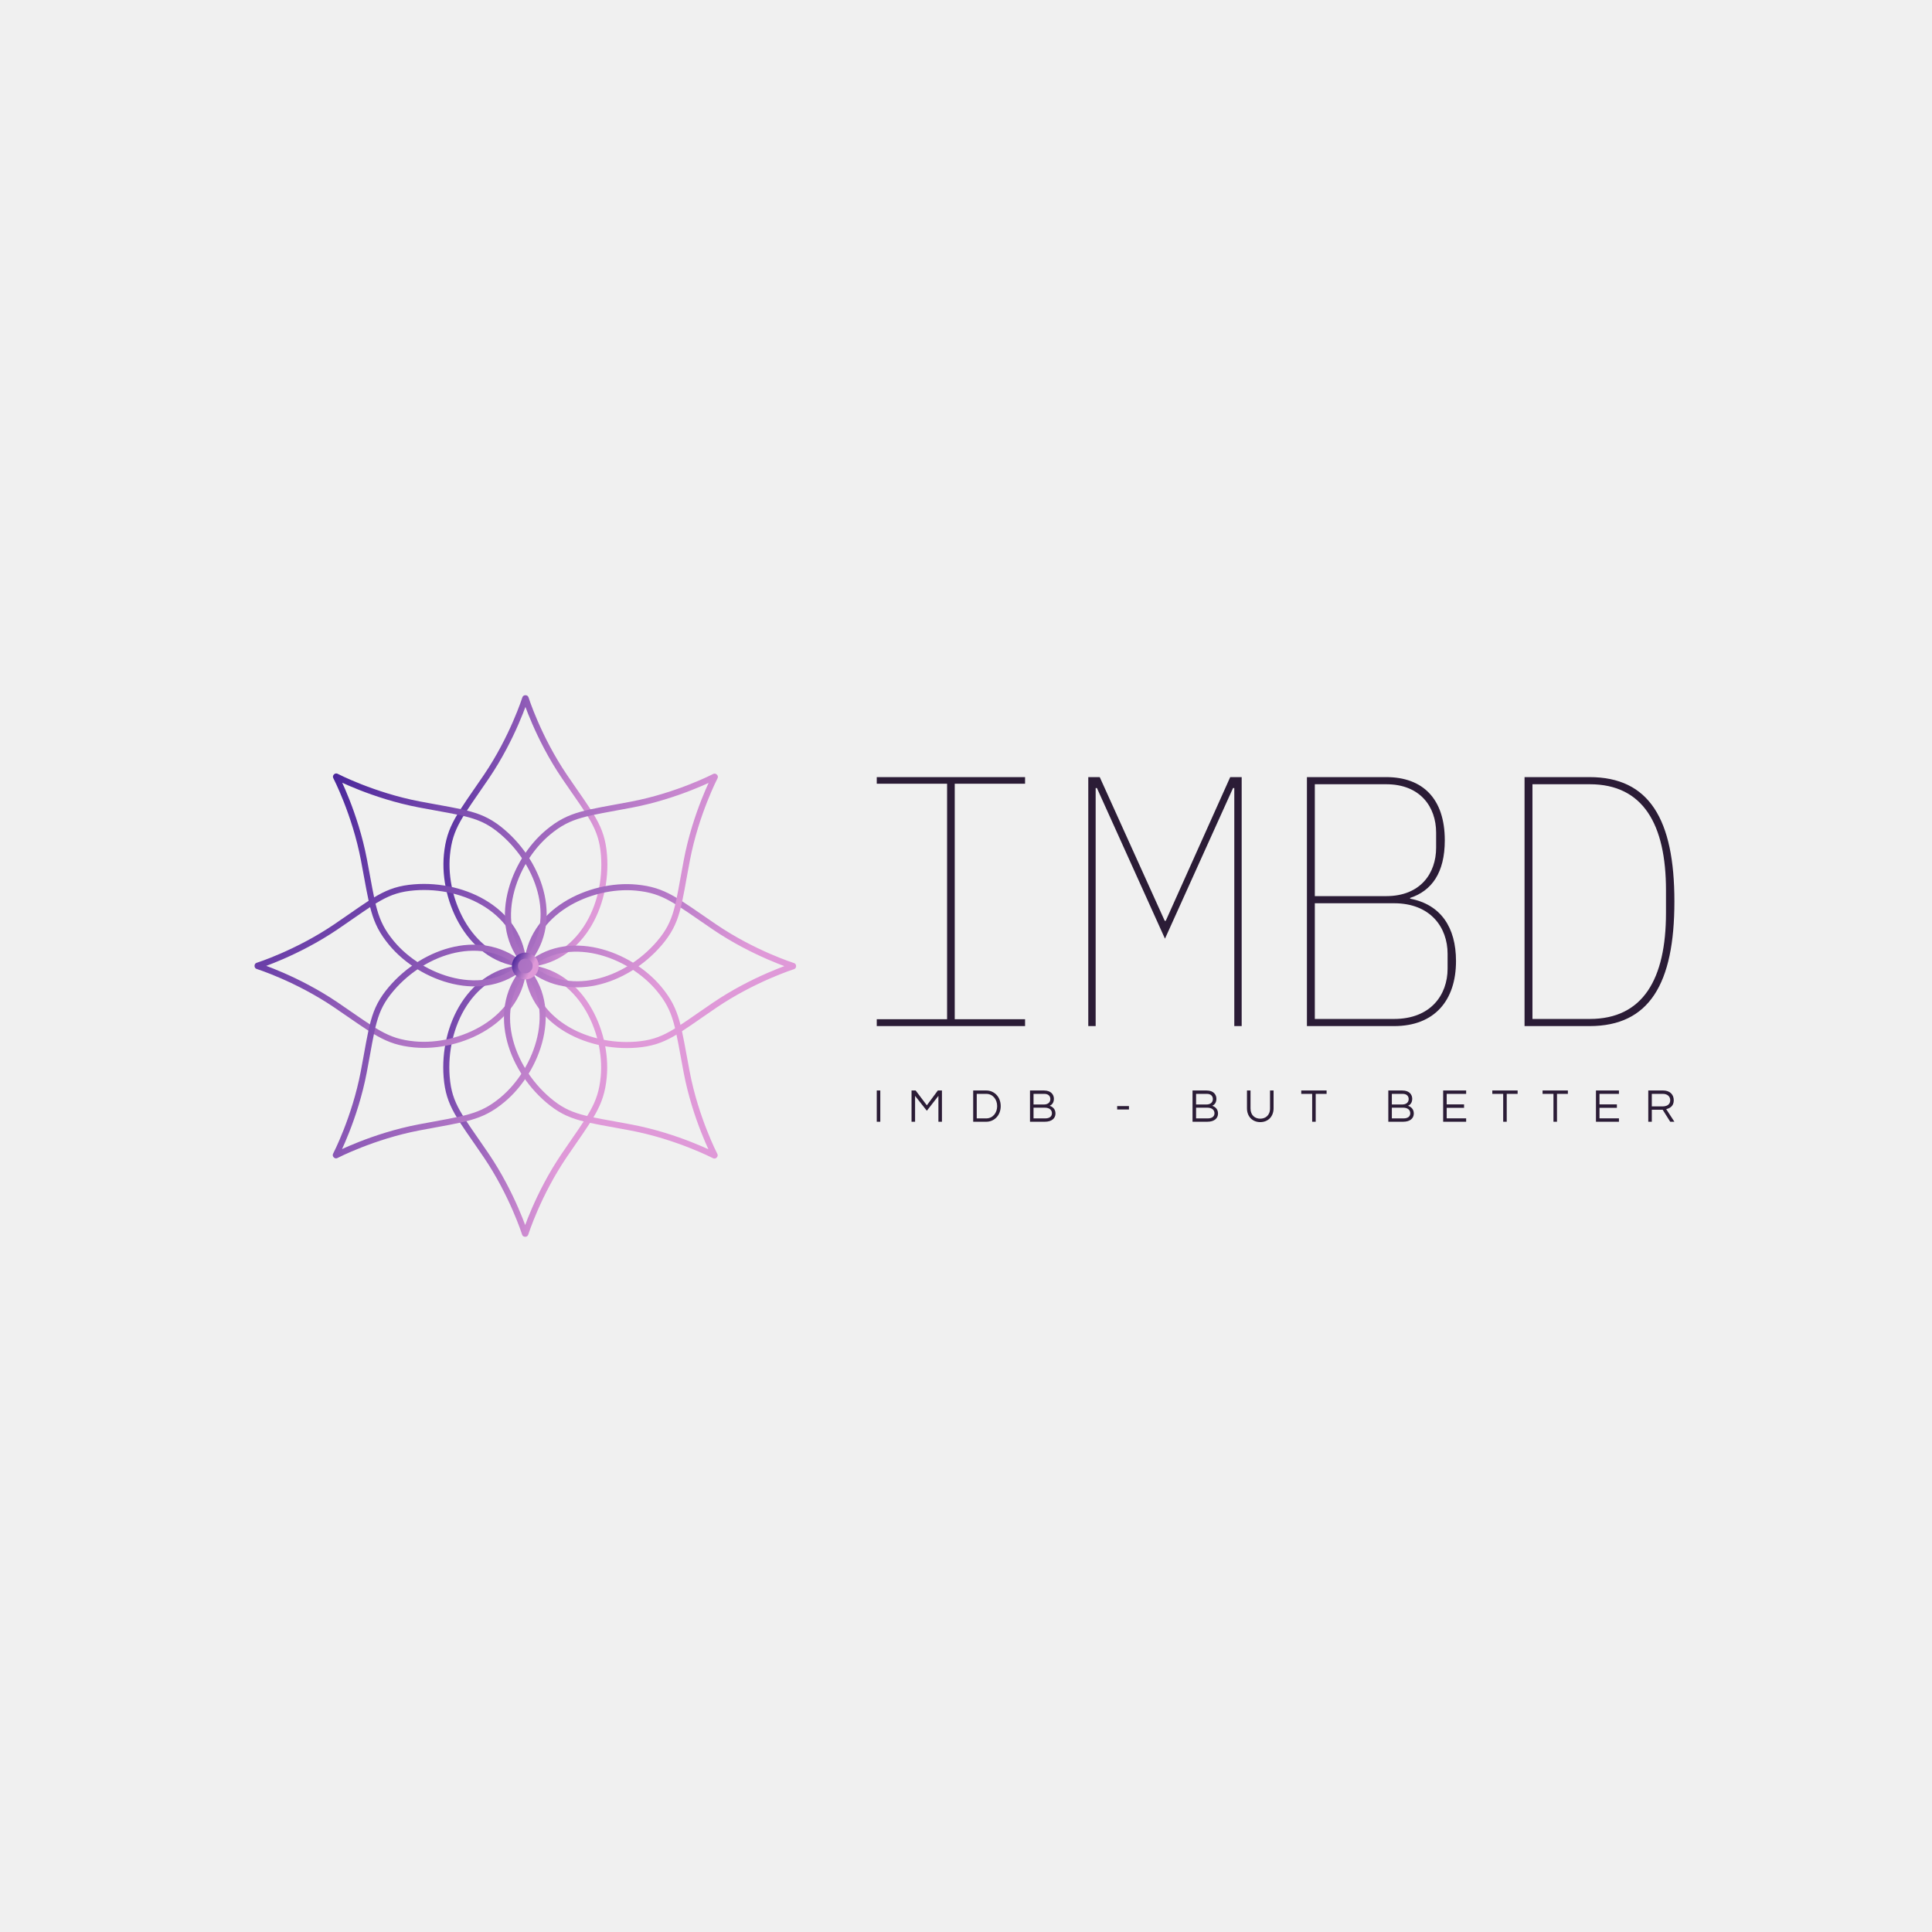
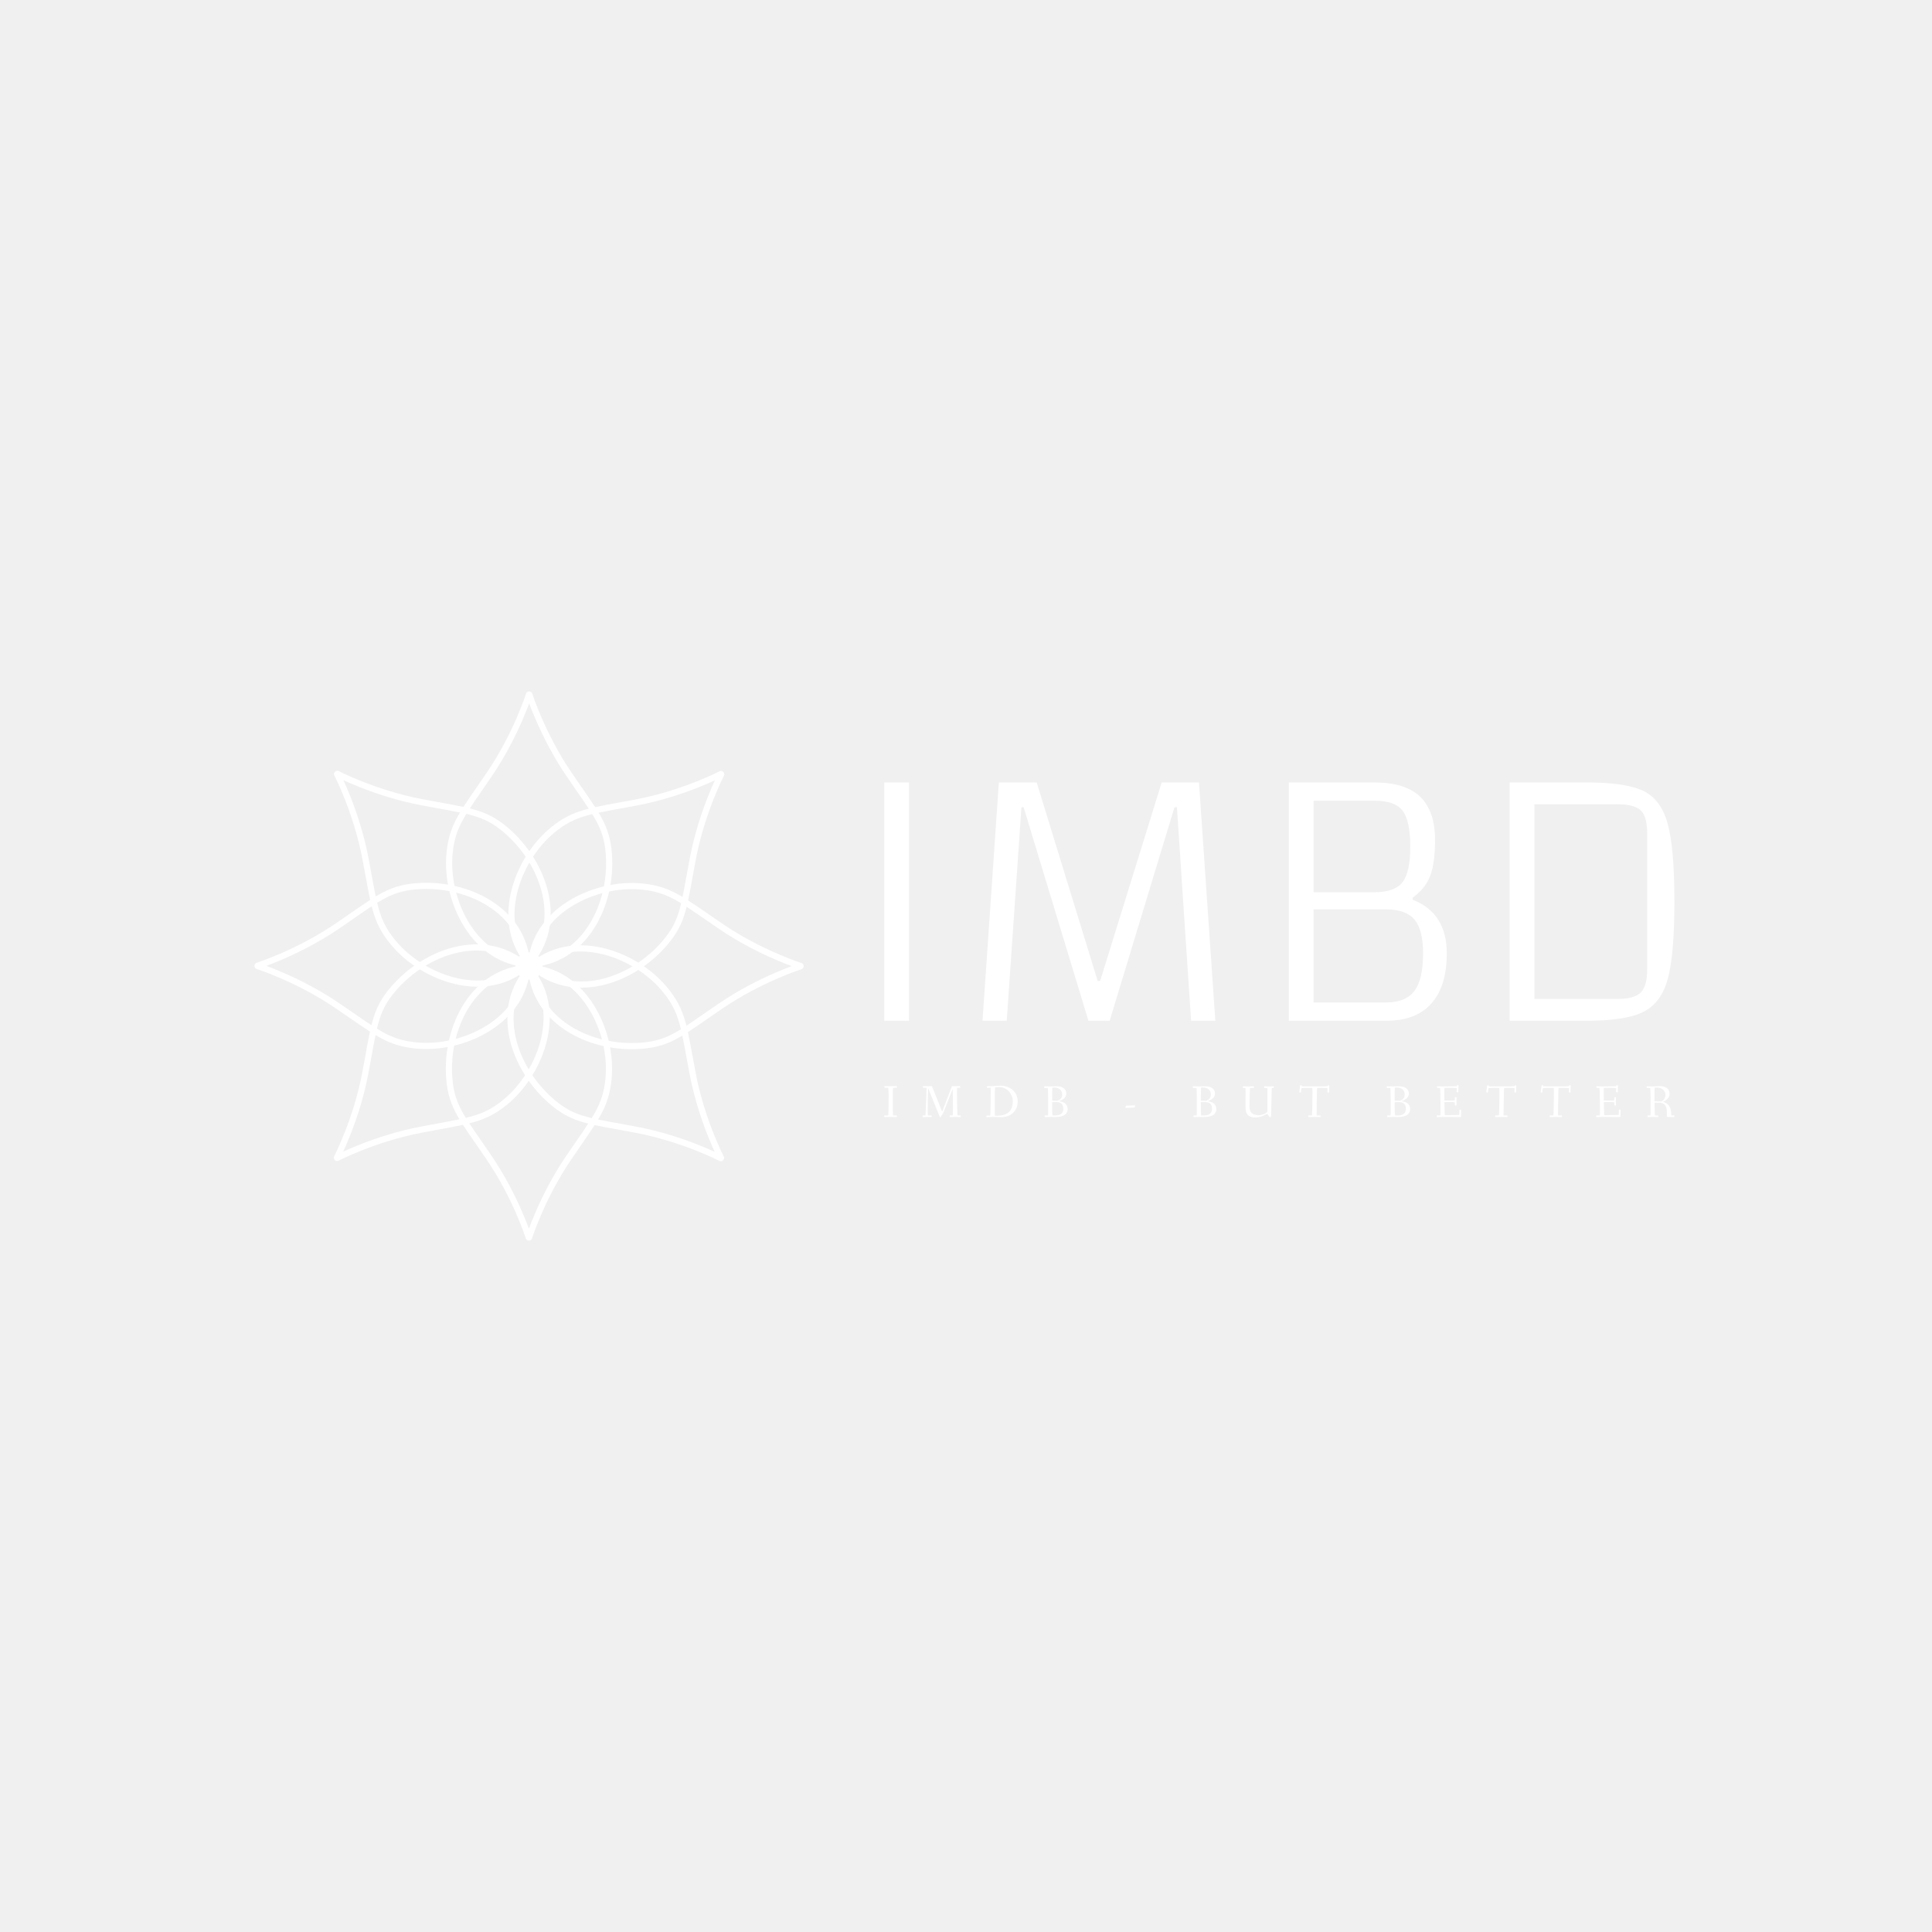
<svg xmlns="http://www.w3.org/2000/svg" data-v-fde0c5aa="" viewBox="0 0 300 300" class="iconLeftSlogan">
  <defs data-v-fde0c5aa="">
- </defs>
-   <defs data-v-fde0c5aa="" />
-   <g data-v-fde0c5aa="" id="4b0e1e3a-9ff1-4d05-b3ee-83575876e0fb" fill="#2B1C36" transform="matrix(3.957123,0,0,3.957123,131.0374,102.5458)">
-     <path d="M7.11 14.35L7.11 14.08L4.35 14.08L4.35 4.84L7.11 4.84L7.11 4.58L1.29 4.58L1.29 4.84L4.05 4.84L4.05 14.08L1.29 14.08L1.29 14.35ZM15.32 14.35L15.61 14.35L15.61 4.58L15.16 4.58L12.63 10.22L12.59 10.22L10.04 4.58L9.59 4.58L9.59 14.35L9.88 14.35L9.88 5.01L9.93 5.01L12.60 10.92L15.27 5.01L15.32 5.01ZM18.17 14.35L21.59 14.35C23.18 14.35 24.02 13.34 24.02 11.80C24.02 10.47 23.42 9.58 22.22 9.35L22.22 9.32C23.07 9.04 23.58 8.33 23.58 7.06C23.58 5.43 22.72 4.58 21.28 4.58L18.17 4.58ZM18.48 14.07L18.48 9.53L21.59 9.53C23.03 9.53 23.69 10.49 23.69 11.51L23.69 12.10C23.69 13.12 23.03 14.07 21.59 14.07ZM18.48 9.25L18.48 4.86L21.28 4.86C22.62 4.86 23.24 5.75 23.24 6.76L23.24 7.35C23.24 8.36 22.62 9.25 21.28 9.25ZM26.71 14.35L29.26 14.35C31.60 14.35 32.59 12.70 32.59 9.46C32.59 6.23 31.60 4.58 29.26 4.58L26.71 4.58ZM27.02 14.07L27.02 4.86L29.27 4.86C31.36 4.86 32.26 6.43 32.26 9.02L32.26 9.91C32.26 12.50 31.36 14.07 29.27 14.07Z" />
-   </g>
-   <defs data-v-fde0c5aa="">
-     <linearGradient data-v-fde0c5aa="" gradientTransform="rotate(25)" id="9b139ece-8159-4f03-938f-40831c6213b5" x1="0%" y1="0%" x2="100%" y2="0%">
+     <linearGradient data-v-fde0c5aa="" gradientTransform="rotate(25)" id="c4e998d4-f881-4ccf-82c5-cdf47de63e69" x1="0%" y1="0%" x2="100%" y2="0%">
      <stop data-v-fde0c5aa="" offset="0%" stop-color="#4B279B" stop-opacity="1" />
      <stop data-v-fde0c5aa="" offset="100%" stop-color="#DF99D8" stop-opacity="1" />
    </linearGradient>
  </defs>
-   <g data-v-fde0c5aa="" id="bd57e214-6106-4b6d-aea1-46b0b1bf91f3" stroke="url(#9b139ece-8159-4f03-938f-40831c6213b5)" fill="none" transform="matrix(0.943745,0,0,0.943745,34.38377,102.8127)">
+   <defs data-v-fde0c5aa="" />
+   <g data-v-fde0c5aa="" id="258db0ca-c9a7-46b4-9f4b-d2de271b077d" fill="#ffffff" transform="matrix(4.228104,0,0,4.228104,131.1274,85.85913)">
+     <path d="M1.46 8.43L2.37 8.43L2.37 17.18L1.46 17.18L1.46 8.43ZM5.07 17.18L5.67 8.43L7.06 8.43L9.30 15.72L9.39 15.72L11.65 8.43L13.02 8.43L13.62 17.18L12.73 17.18L12.21 9.34L12.12 9.34L9.74 17.18L8.96 17.18L6.58 9.34L6.50 9.34L5.96 17.18L5.07 17.18ZM20.87 12.74Q22.12 13.22 22.12 14.71L22.12 14.71Q22.12 15.92 21.55 16.55Q20.99 17.18 19.91 17.18L19.91 17.18L16.32 17.18L16.32 8.43L19.47 8.43Q20.59 8.43 21.14 8.95Q21.69 9.48 21.69 10.54L21.69 10.54Q21.69 11.40 21.51 11.86Q21.34 12.32 20.87 12.66L20.87 12.66L20.87 12.74ZM19.49 9.10L17.23 9.10L17.23 12.46L19.47 12.46Q20.20 12.46 20.49 12.10Q20.78 11.73 20.78 10.79L20.78 10.79Q20.78 9.84 20.50 9.47Q20.22 9.10 19.49 9.10L19.49 9.10ZM19.88 16.51Q20.61 16.51 20.93 16.09Q21.25 15.67 21.25 14.70L21.25 14.70Q21.25 13.85 20.94 13.47Q20.62 13.09 19.89 13.09L19.89 13.09L17.23 13.09L17.23 16.51L19.88 16.51ZM24.43 8.43L27.30 8.43Q28.71 8.43 29.36 8.75Q30.00 9.07 30.24 9.97Q30.48 10.86 30.48 12.81L30.48 12.81Q30.48 14.74 30.24 15.63Q30.00 16.52 29.35 16.85Q28.70 17.18 27.30 17.18L27.30 17.18L24.43 17.18L24.43 8.43ZM25.34 9.23L25.34 16.38L28.39 16.38Q29.01 16.38 29.25 16.14Q29.48 15.90 29.48 15.30L29.48 15.30L29.48 10.30Q29.48 9.69 29.25 9.46Q29.01 9.23 28.39 9.23L28.39 9.23L25.34 9.23Z" />
+   </g>
+   <defs data-v-fde0c5aa="" />
+   <g data-v-fde0c5aa="" id="6e803906-05c1-4eaa-aa0b-03f55cf7db63" stroke="#ffffff" fill="none" transform="matrix(0.9568936,0,0,0.9568936,34.30553,102.1553)">
    <g stroke-linecap="round" stroke-linejoin="round" stroke-miterlimit="10">
      <g>
        <path d="M50.049 5.951s2.054 6.494 6.398 12.892c4.346 6.398 6.118 8.206 6.495 12.893.67 8.384-4.013 17.572-12.894 17.954h-.055c-8.882-.382-13.622-10.314-12.893-17.954.447-4.681 2.149-6.494 6.494-12.893 4.345-6.398 6.398-12.892 6.398-12.892h.057zM49.951 94.049s-2.053-6.494-6.398-12.893c-4.345-6.397-6.119-8.205-6.494-12.893-.671-8.384 4.011-17.571 12.893-17.953h.055c8.881.382 13.622 10.314 12.893 17.953-.447 4.682-2.148 6.495-6.495 12.893-4.345 6.398-6.398 12.893-6.398 12.893h-.056z" />
        <g>
          <path d="M94.049 50.048s-6.494 2.055-12.893 6.4c-6.397 4.345-8.204 6.117-12.892 6.493-8.384.671-17.572-4.012-17.954-12.894v-.055c.382-8.881 10.314-13.621 17.954-12.892 4.681.447 6.494 2.149 12.892 6.494s12.893 6.397 12.893 6.397v.057zM5.951 49.951s6.494-2.054 12.893-6.398c6.398-4.345 8.205-6.119 12.893-6.494 8.384-.671 17.571 4.011 17.954 12.893v.056c-.382 8.88-10.314 13.621-17.954 12.892-4.681-.446-6.494-2.148-12.893-6.493-6.398-4.346-12.893-6.399-12.893-6.399v-.057z" />
        </g>
      </g>
      <g>
        <path d="M81.183 18.888s-3.141 6.043-4.593 13.641c-1.451 7.597-1.476 10.128-4.523 13.708-5.454 6.403-15.261 9.589-21.812 3.579l-.039-.039c-6.01-6.55-2.338-16.925 3.579-21.812 3.627-2.994 6.111-3.073 13.709-4.524 7.596-1.452 13.64-4.592 13.64-4.592l.039.039zM18.818 81.112s3.14-6.044 4.592-13.641c1.452-7.596 1.476-10.128 4.524-13.708 5.454-6.402 15.261-9.589 21.812-3.578l.039.039c6.009 6.55 2.337 16.925-3.579 21.811-3.626 2.995-6.111 3.072-13.708 4.524-7.597 1.451-13.641 4.592-13.641 4.592l-.039-.039z" />
        <g>
          <path d="M81.113 81.183s-6.045-3.141-13.642-4.593c-7.596-1.451-10.128-1.476-13.708-4.523-6.402-5.454-9.589-15.262-3.579-21.812l.039-.039c6.55-6.01 16.925-2.338 21.811 3.58 2.995 3.625 3.072 6.109 4.524 13.708 1.452 7.596 4.593 13.64 4.593 13.64l-.038.039zM18.888 18.818s6.044 3.14 13.641 4.592c7.597 1.452 10.128 1.476 13.708 4.524 6.403 5.454 9.589 15.261 3.579 21.812l-.039.039c-6.55 6.01-16.925 2.338-21.812-3.579-2.994-3.625-3.073-6.111-4.524-13.708-1.452-7.597-4.592-13.641-4.592-13.641l.039-.039z" />
        </g>
      </g>
      <circle cx="50" cy="50" r="1.709" />
    </g>
  </g>
  <defs data-v-fde0c5aa="" />
-   <g data-v-fde0c5aa="" id="f2e6c1e2-29e8-403c-96bc-3614eb5d17d9" fill="#2B1C36" transform="matrix(0.5234246,0,0,0.5234246,135.5506,168.1738)">
-     <path d="M2.18 2.21L1.13 2.21L1.13 11.48L2.18 11.48ZM19.25 2.21L15.99 6.61L12.67 2.21L11.45 2.21L11.45 11.48L12.50 11.48L12.50 3.81L15.99 8.22L19.42 3.81L19.42 11.48L20.47 11.48L20.47 2.21ZM33.64 2.21L29.74 2.21L29.74 11.48L33.64 11.48C35.85 11.48 37.90 9.74 37.90 6.85C37.90 3.95 35.85 2.21 33.64 2.21ZM33.60 10.49L30.79 10.49L30.79 3.21L33.60 3.21C35.57 3.21 36.85 4.86 36.85 6.85C36.85 8.83 35.57 10.49 33.60 10.49ZM52.43 6.75C53.09 6.45 53.68 5.85 53.68 4.66C53.68 3.54 52.93 2.21 50.75 2.21L46.59 2.21L46.59 11.48L50.99 11.48C53.10 11.48 54.15 10.43 54.15 9.04C54.15 7.66 53.21 7 52.43 6.75ZM47.64 3.21L50.86 3.21C52.14 3.21 52.63 3.98 52.63 4.75C52.63 5.88 51.72 6.36 50.75 6.36L47.64 6.36ZM51.10 10.49L47.64 10.49L47.64 7.31L50.99 7.31C52.46 7.31 53.10 8.09 53.10 8.96C53.10 9.93 52.37 10.49 51.10 10.49ZM72.45 7.85L75.95 7.85L75.95 6.83L72.45 6.83ZM100.65 6.75C101.30 6.45 101.89 5.85 101.89 4.66C101.89 3.54 101.15 2.21 98.97 2.21L94.81 2.21L94.81 11.48L99.20 11.48C101.32 11.48 102.37 10.43 102.37 9.04C102.37 7.66 101.43 7 100.65 6.75ZM95.86 3.21L99.08 3.21C100.35 3.21 100.84 3.98 100.84 4.75C100.84 5.88 99.93 6.36 98.97 6.36L95.86 6.36ZM99.32 10.49L95.86 10.49L95.86 7.31L99.20 7.31C100.67 7.31 101.32 8.09 101.32 8.96C101.32 9.93 100.59 10.49 99.32 10.49ZM117.80 2.21L117.80 7.52C117.80 9.67 116.37 10.57 114.90 10.57C113.43 10.57 112.01 9.67 112.01 7.52L112.01 2.21L110.96 2.21L110.96 7.49C110.96 9.95 112.59 11.59 114.90 11.59C117.22 11.59 118.85 9.94 118.85 7.49L118.85 2.21ZM134.58 2.21L127.06 2.21L127.06 3.22L130.30 3.22L130.30 11.48L131.35 11.48L131.35 3.22L134.58 3.22ZM158.73 6.75C159.39 6.45 159.98 5.85 159.98 4.66C159.98 3.54 159.24 2.21 157.05 2.21L152.89 2.21L152.89 11.48L157.29 11.48C159.40 11.48 160.45 10.43 160.45 9.04C160.45 7.66 159.52 7 158.73 6.75ZM153.94 3.21L157.16 3.21C158.44 3.21 158.93 3.98 158.93 4.75C158.93 5.88 158.02 6.36 157.05 6.36L153.94 6.36ZM157.40 10.49L153.94 10.49L153.94 7.31L157.29 7.31C158.76 7.31 159.40 8.09 159.40 8.96C159.40 9.93 158.68 10.49 157.40 10.49ZM175.98 3.22L175.98 2.21L169.16 2.21L169.16 11.48L175.98 11.48L175.98 10.47L170.21 10.47L170.21 7.35L175.36 7.35L175.36 6.33L170.21 6.33L170.21 3.22ZM191.25 2.21L183.74 2.21L183.74 3.22L186.97 3.22L186.97 11.48L188.02 11.48L188.02 3.22L191.25 3.22ZM206.16 2.21L198.65 2.21L198.65 3.22L201.88 3.22L201.88 11.48L202.93 11.48L202.93 3.22L206.16 3.22ZM221.31 3.22L221.31 2.21L214.49 2.21L214.49 11.48L221.31 11.48L221.31 10.47L215.54 10.47L215.54 7.35L220.70 7.35L220.70 6.33L215.54 6.33L215.54 3.22ZM231.06 7.92L234.28 7.92L236.52 11.48L237.76 11.48L235.33 7.74C236.36 7.50 237.57 6.90 237.57 5.11C237.57 3.35 236.35 2.21 234.44 2.21L230.01 2.21L230.01 11.48L231.06 11.48ZM231.06 3.21L234.32 3.21C235.63 3.21 236.52 3.93 236.52 5.11C236.52 6.55 235.26 6.93 234.26 6.93L231.06 6.93Z" />
+   <g data-v-fde0c5aa="" id="6c3f8b9c-23f4-457e-8da9-dad5c98035c1" fill="#ffffff" transform="matrix(0.5074214,0,0,0.5074214,137.1076,167.0264)">
+     <path d="M0.38 12.39C0.38 12.63 0.42 12.68 0.62 12.68C0.94 12.68 1.69 12.64 2.41 12.64C3.07 12.64 3.86 12.68 4.09 12.68C4.26 12.68 4.28 12.61 4.28 12.40C4.28 12.24 4.26 12.18 4.09 12.18L3.12 12.18C3.02 12.18 3.00 9.55 3.00 7.76L3.00 5.87C3.00 5.14 3.02 3.70 3.12 3.70L4.03 3.70C4.26 3.70 4.28 3.68 4.28 3.49C4.28 3.25 4.26 3.19 4.09 3.19C3.77 3.19 3.09 3.23 2.44 3.23C1.62 3.23 0.91 3.19 0.69 3.19C0.50 3.19 0.43 3.21 0.43 3.44C0.43 3.68 0.52 3.70 0.69 3.70L1.61 3.70C1.65 3.70 1.72 4.79 1.72 5.71L1.72 7.08C1.72 8.92 1.71 12.18 1.60 12.18L0.67 12.18C0.45 12.18 0.38 12.19 0.38 12.39ZM12.11 12.39C12.11 12.63 12.14 12.68 12.33 12.68C12.57 12.68 13.08 12.64 13.50 12.64C13.92 12.64 14.41 12.68 14.73 12.68C14.90 12.68 14.92 12.61 14.92 12.40C14.92 12.24 14.90 12.18 14.73 12.18L13.76 12.18C13.71 12.18 13.69 11.54 13.69 10.79C13.69 8.96 13.73 6.13 13.80 4.28C13.83 3.88 13.86 3.91 14 4.27L17.26 12.32C17.36 12.54 17.43 12.74 17.54 12.74C17.64 12.74 17.71 12.63 17.79 12.45C18.13 11.79 18.31 11.75 18.58 11.09L21.17 4.47C21.29 4.16 21.34 4.02 21.35 4.47C21.38 5.66 21.42 8.47 21.42 9.74C21.42 10.99 21.38 12.18 21.32 12.18L20.69 12.18C20.47 12.18 20.40 12.19 20.40 12.39C20.40 12.63 20.43 12.68 20.62 12.68C20.82 12.68 21.52 12.64 22.12 12.64C22.54 12.64 23.30 12.68 23.62 12.68C23.79 12.68 23.81 12.61 23.81 12.40C23.81 12.22 23.76 12.18 23.59 12.18L22.86 12.18C22.75 12.18 22.65 8.44 22.65 6.03L22.65 4.77C22.65 4.17 22.68 3.77 22.72 3.70L23.38 3.70C23.60 3.70 23.65 3.68 23.65 3.49C23.65 3.25 23.63 3.19 23.44 3.19C23.11 3.19 22.43 3.23 22.01 3.23L21.34 3.23C21.11 3.23 21.08 3.29 20.97 3.58L18.23 10.72C18.14 10.95 18.12 11.02 18.00 10.74L15.06 3.40C14.99 3.22 14.94 3.19 14.80 3.19C14.71 3.19 14.22 3.23 13.92 3.23C13.41 3.23 12.56 3.19 12.36 3.19C12.22 3.19 12.22 3.26 12.22 3.47C12.22 3.64 12.22 3.70 12.36 3.70L13.06 3.70C13.33 3.70 13.33 3.72 13.33 3.84C13.33 4.82 13.12 9.94 13.08 10.79C13.03 11.55 13.03 12.18 12.98 12.18L12.40 12.18C12.18 12.18 12.11 12.19 12.11 12.39ZM31.64 12.46C31.64 12.63 31.65 12.70 31.84 12.70C31.99 12.70 33.22 12.64 33.61 12.64C34.47 12.64 35.35 12.70 36.20 12.70C38.82 12.70 41.22 11.07 41.22 7.91C41.22 4.89 38.88 3.07 35.84 3.07C35.28 3.07 34.02 3.23 32.98 3.23C32.51 3.23 32.05 3.22 31.99 3.22C31.81 3.22 31.79 3.32 31.79 3.49C31.79 3.68 31.86 3.70 31.99 3.70L32.96 3.67C32.98 3.67 32.98 4.20 32.98 4.72C32.98 5.91 32.90 12.21 32.82 12.21L31.92 12.21C31.74 12.21 31.64 12.22 31.64 12.46ZM34.22 11.40C34.22 9.46 34.22 7.52 34.23 5.60C34.23 5.03 34.27 3.61 34.31 3.60C34.61 3.53 35.20 3.51 35.55 3.51C38.11 3.51 39.72 5.75 39.72 7.73C39.72 8.95 39.68 12.25 35 12.25C34.73 12.25 34.33 12.25 34.23 12.21C34.22 12.19 34.22 11.79 34.22 11.40ZM49.32 3.51C49.32 3.75 49.41 3.79 49.57 3.79L50.43 3.77C50.48 3.77 50.54 5.52 50.54 7.11L50.54 11.63C50.54 11.93 50.53 12.18 50.50 12.18L49.77 12.18C49.55 12.18 49.48 12.19 49.48 12.39C49.48 12.63 49.50 12.68 49.70 12.68C49.83 12.68 50.78 12.64 51.20 12.64C51.38 12.64 51.90 12.67 52.54 12.67C54.10 12.67 56.50 12.43 56.50 10.23C56.50 8.27 54.68 7.94 54.00 7.84C53.91 7.83 53.90 7.83 53.90 7.81C53.90 7.80 53.94 7.78 54.01 7.76C54.66 7.52 56.10 6.90 56.10 5.54C56.10 3.81 54.63 3.25 52.95 3.25C52.37 3.25 51.77 3.29 51.23 3.29C50.81 3.29 49.80 3.26 49.57 3.26C49.39 3.26 49.32 3.28 49.32 3.51ZM51.77 8.19C51.77 8.12 51.77 8.08 51.88 8.08L52.36 8.08C52.98 8.08 53.62 8.09 54.00 8.22C54.87 8.51 55.19 9.16 55.19 10.14C55.19 11.17 54.73 12.18 52.71 12.18L51.87 12.18C51.79 12.18 51.77 9.02 51.77 8.19ZM51.77 7.59L51.77 6.92C51.77 5.87 51.79 3.71 51.83 3.68C51.88 3.65 52.19 3.63 52.40 3.63C53.82 3.63 54.84 4.41 54.84 5.77C54.84 6.92 54.11 7.46 53.48 7.66C53.40 7.69 53.30 7.70 53.21 7.70C53.13 7.70 52.99 7.69 52.75 7.69L51.95 7.69C51.77 7.69 51.77 7.67 51.77 7.59ZM74.19 9.79C74.19 9.84 74.23 9.87 74.28 9.87C74.48 9.87 76.79 9.77 76.99 9.76C77.08 9.74 77.13 9.38 77.13 9.21C77.13 9.17 77.13 9.09 77.07 9.09C76.99 9.09 74.59 9.17 74.45 9.18C74.33 9.20 74.19 9.69 74.19 9.79ZM94.82 3.51C94.82 3.75 94.91 3.79 95.07 3.79L95.93 3.77C95.98 3.77 96.04 5.52 96.04 7.11L96.04 11.63C96.04 11.93 96.03 12.18 96.00 12.18L95.27 12.18C95.05 12.18 94.98 12.19 94.98 12.39C94.98 12.63 95.00 12.68 95.20 12.68C95.33 12.68 96.28 12.64 96.70 12.64C96.88 12.64 97.40 12.67 98.04 12.67C99.60 12.67 102.00 12.43 102.00 10.23C102.00 8.27 100.18 7.94 99.50 7.84C99.41 7.83 99.40 7.83 99.40 7.81C99.40 7.80 99.44 7.78 99.51 7.76C100.16 7.52 101.60 6.90 101.60 5.54C101.60 3.81 100.13 3.25 98.45 3.25C97.87 3.25 97.27 3.29 96.73 3.29C96.31 3.29 95.30 3.26 95.07 3.26C94.89 3.26 94.82 3.28 94.82 3.51ZM97.27 8.19C97.27 8.12 97.27 8.08 97.38 8.08L97.86 8.08C98.48 8.08 99.12 8.09 99.50 8.22C100.37 8.51 100.69 9.16 100.69 10.14C100.69 11.17 100.23 12.18 98.21 12.18L97.37 12.18C97.29 12.18 97.27 9.02 97.27 8.19ZM97.27 7.59L97.27 6.92C97.27 5.87 97.29 3.71 97.33 3.68C97.38 3.65 97.69 3.63 97.90 3.63C99.32 3.63 100.34 4.41 100.34 5.77C100.34 6.92 99.61 7.46 98.98 7.66C98.90 7.69 98.80 7.70 98.71 7.70C98.63 7.70 98.49 7.69 98.25 7.69L97.45 7.69C97.27 7.69 97.27 7.67 97.27 7.59ZM110.11 3.51C110.11 3.75 110.19 3.77 110.36 3.77L110.89 3.77C110.95 3.77 110.95 4.12 110.95 4.55C110.95 5.66 110.94 8.96 110.94 9.42C110.94 11.13 111.19 12.80 114.04 12.80C115.12 12.80 116.28 12.38 116.94 12.00C117.19 11.86 117.49 11.72 117.57 11.72C117.84 11.72 118.10 12.74 118.44 12.74C118.76 12.74 118.78 12.35 118.78 12.25C118.78 11.96 118.83 10.08 118.87 8.16C118.93 6.12 118.92 3.77 119.03 3.77L119.35 3.77C119.57 3.77 119.64 3.75 119.64 3.56C119.64 3.32 119.60 3.26 119.41 3.26C119.27 3.26 118.73 3.30 118.31 3.30C117.89 3.30 117.10 3.26 116.87 3.26C116.69 3.26 116.59 3.28 116.59 3.51C116.59 3.75 116.70 3.77 116.87 3.77L117.57 3.77C117.64 3.77 117.66 4.30 117.66 4.87L117.66 9.14C117.66 11.19 117.66 11.12 117.32 11.34C116.93 11.61 116.12 12.08 114.94 12.08C112.97 12.08 112.17 11.17 112.17 9.41C112.17 8.82 112.24 3.77 112.35 3.77L113.26 3.77C113.48 3.77 113.53 3.75 113.53 3.56C113.53 3.32 113.51 3.26 113.32 3.26C112.99 3.26 112.11 3.30 111.69 3.30C111.27 3.30 110.59 3.26 110.36 3.26C110.18 3.26 110.11 3.28 110.11 3.51ZM127.41 5.01C127.41 5.17 127.60 5.17 127.72 5.17C127.88 5.17 127.92 5.15 127.93 4.97L128.04 3.89C128.06 3.81 128.60 3.75 129.36 3.75L131.35 3.75C131.40 3.75 131.43 4.35 131.43 4.97C131.43 6.43 131.38 12.18 131.25 12.18L130.38 12.18C130.16 12.18 130.12 12.19 130.12 12.39C130.12 12.63 130.13 12.68 130.33 12.68C130.65 12.68 131.63 12.64 132.05 12.64C132.47 12.64 133.41 12.68 133.73 12.68C133.90 12.68 133.92 12.61 133.92 12.40C133.92 12.24 133.90 12.18 133.73 12.18L132.73 12.18C132.71 12.18 132.71 11.76 132.71 11.31C132.71 9.56 132.79 5.96 132.79 5.92C132.80 5.18 132.80 3.75 132.90 3.75L134.51 3.75C135.23 3.75 136.05 3.78 136.05 3.85C136.05 3.99 136.01 4.90 136.01 4.97C136.01 5.12 136.08 5.17 136.26 5.17C136.46 5.17 136.53 5.17 136.53 5.03C136.53 3.93 136.58 3.40 136.58 3.14C136.58 2.94 136.50 2.94 136.30 2.94C136.15 2.94 136.09 2.98 136.08 3.16C136.08 3.23 135.44 3.28 134.60 3.28L129.60 3.28C128.94 3.28 128.13 3.28 128.13 3.21L128.13 3.07C128.13 2.94 128.00 2.94 127.90 2.94C127.68 2.94 127.65 3.00 127.64 3.19C127.58 3.89 127.41 4.97 127.41 5.01ZM154.14 3.51C154.14 3.75 154.22 3.79 154.39 3.79L155.25 3.77C155.30 3.77 155.36 5.52 155.36 7.11L155.36 11.63C155.36 11.93 155.34 12.18 155.32 12.18L154.59 12.18C154.36 12.18 154.29 12.19 154.29 12.39C154.29 12.63 154.32 12.68 154.52 12.68C154.64 12.68 155.60 12.64 156.02 12.64C156.20 12.64 156.72 12.67 157.36 12.67C158.91 12.67 161.32 12.43 161.32 10.23C161.32 8.27 159.50 7.94 158.82 7.84C158.73 7.83 158.72 7.83 158.72 7.81C158.72 7.80 158.76 7.78 158.83 7.76C159.47 7.52 160.92 6.90 160.92 5.54C160.92 3.81 159.45 3.25 157.77 3.25C157.19 3.25 156.59 3.29 156.04 3.29C155.62 3.29 154.62 3.26 154.39 3.26C154.21 3.26 154.14 3.28 154.14 3.51ZM156.59 8.19C156.59 8.12 156.59 8.08 156.70 8.08L157.18 8.08C157.79 8.08 158.44 8.09 158.82 8.22C159.68 8.51 160.01 9.16 160.01 10.14C160.01 11.17 159.54 12.18 157.53 12.18L156.69 12.18C156.60 12.18 156.59 9.02 156.59 8.19ZM156.59 7.59L156.59 6.92C156.59 5.87 156.60 3.71 156.65 3.68C156.70 3.65 157.01 3.63 157.22 3.63C158.63 3.63 159.66 4.41 159.66 5.77C159.66 6.92 158.93 7.46 158.30 7.66C158.21 7.69 158.12 7.70 158.03 7.70C157.95 7.70 157.81 7.69 157.57 7.69L156.77 7.69C156.59 7.69 156.59 7.67 156.59 7.59ZM169.43 12.39C169.43 12.63 169.46 12.68 169.65 12.68C169.97 12.68 170.94 12.64 171.36 12.64C171.78 12.64 176.29 12.68 176.61 12.68C176.74 12.68 176.89 12.66 176.89 12.49C176.89 12.07 176.93 11.23 176.93 10.53C176.93 10.39 176.78 10.39 176.65 10.39C176.54 10.39 176.41 10.39 176.41 10.51C176.40 11.06 176.40 11.41 176.37 11.76C176.34 12.01 176.34 12.04 176.25 12.04C176.09 12.04 173.46 12.08 171.96 12.08C171.89 12.08 171.85 10.11 171.81 8.26C171.81 8.06 171.85 8.09 171.99 8.09L174.27 8.09C174.97 8.09 175 8.20 175 8.30L175 9.00C175 9.14 175.18 9.14 175.29 9.14C175.39 9.14 175.52 9.13 175.52 9.02C175.52 8.83 175.49 8.33 175.49 7.83C175.49 7.32 175.52 6.83 175.52 6.71C175.52 6.59 175.38 6.58 175.28 6.58C175.17 6.58 175 6.59 175 6.72L175 7.45C175 7.62 174.55 7.63 174.27 7.63L171.93 7.63C171.82 7.63 171.81 7.63 171.81 7.45C171.79 6.75 171.78 6.06 171.78 5.46C171.78 5.12 171.78 3.71 171.86 3.71C173.10 3.71 175.60 3.75 175.60 3.81C175.60 3.99 175.56 4.83 175.56 4.89C175.56 5.04 175.63 5.10 175.81 5.10C176.01 5.10 176.08 5.08 176.08 4.94C176.08 3.85 176.13 3.36 176.13 3.09C176.13 2.91 176.05 2.90 175.85 2.90C175.66 2.90 175.66 2.95 175.63 3.11C175.62 3.25 175.69 3.25 174.78 3.25C174.16 3.25 172.02 3.29 171.25 3.29C170.76 3.29 169.82 3.25 169.72 3.25C169.60 3.25 169.54 3.30 169.54 3.49C169.54 3.72 169.61 3.74 169.78 3.74L170.44 3.74C170.49 3.74 170.56 4.79 170.56 5.71C170.56 5.80 170.62 8.27 170.62 9.83L170.62 11.17C170.62 11.84 170.59 12.18 170.56 12.18L169.71 12.18C169.48 12.18 169.43 12.21 169.43 12.39ZM184.63 5.01C184.63 5.17 184.81 5.17 184.94 5.17C185.09 5.17 185.14 5.15 185.15 4.97L185.26 3.89C185.28 3.81 185.82 3.75 186.58 3.75L188.57 3.75C188.62 3.75 188.65 4.35 188.65 4.97C188.65 6.43 188.59 12.18 188.47 12.18L187.60 12.18C187.38 12.18 187.33 12.19 187.33 12.39C187.33 12.63 187.35 12.68 187.54 12.68C187.87 12.68 188.85 12.64 189.27 12.64C189.69 12.64 190.62 12.68 190.95 12.68C191.11 12.68 191.14 12.61 191.14 12.40C191.14 12.24 191.11 12.18 190.95 12.18L189.95 12.18C189.92 12.18 189.92 11.76 189.92 11.31C189.92 9.56 190.01 5.96 190.01 5.92C190.02 5.18 190.02 3.75 190.12 3.75L191.73 3.75C192.44 3.75 193.27 3.78 193.27 3.85C193.27 3.99 193.23 4.90 193.23 4.97C193.23 5.12 193.30 5.17 193.48 5.17C193.68 5.17 193.75 5.17 193.75 5.03C193.75 3.93 193.80 3.40 193.80 3.14C193.80 2.94 193.72 2.94 193.52 2.94C193.37 2.94 193.31 2.98 193.30 3.16C193.30 3.23 192.65 3.28 191.81 3.28L186.82 3.28C186.16 3.28 185.35 3.28 185.35 3.21L185.35 3.07C185.35 2.94 185.22 2.94 185.12 2.94C184.90 2.94 184.87 3.00 184.86 3.19C184.80 3.89 184.63 4.97 184.63 5.01ZM201.29 5.01C201.29 5.17 201.47 5.17 201.60 5.17C201.75 5.17 201.80 5.15 201.81 4.97L201.92 3.89C201.94 3.81 202.48 3.75 203.24 3.75L205.23 3.75C205.28 3.75 205.31 4.35 205.31 4.97C205.31 6.43 205.25 12.18 205.13 12.18L204.26 12.18C204.04 12.18 203.99 12.19 203.99 12.39C203.99 12.63 204.01 12.68 204.20 12.68C204.53 12.68 205.51 12.64 205.93 12.64C206.35 12.64 207.28 12.68 207.61 12.68C207.77 12.68 207.80 12.61 207.80 12.40C207.80 12.24 207.77 12.18 207.61 12.18L206.61 12.18C206.58 12.18 206.58 11.76 206.58 11.31C206.58 9.56 206.67 5.96 206.67 5.92C206.68 5.18 206.68 3.75 206.78 3.75L208.39 3.75C209.10 3.75 209.93 3.78 209.93 3.85C209.93 3.99 209.89 4.90 209.89 4.97C209.89 5.12 209.96 5.17 210.14 5.17C210.34 5.17 210.41 5.17 210.41 5.03C210.41 3.93 210.46 3.40 210.46 3.14C210.46 2.94 210.38 2.94 210.18 2.94C210.03 2.94 209.97 2.98 209.96 3.16C209.96 3.23 209.31 3.28 208.47 3.28L203.48 3.28C202.82 3.28 202.01 3.28 202.01 3.21L202.01 3.07C202.01 2.94 201.88 2.94 201.78 2.94C201.56 2.94 201.53 3.00 201.52 3.19C201.46 3.89 201.29 4.97 201.29 5.01ZM218.22 12.39C218.22 12.63 218.25 12.68 218.44 12.68C218.76 12.68 219.73 12.64 220.15 12.64C220.57 12.64 225.08 12.68 225.40 12.68C225.53 12.68 225.68 12.66 225.68 12.49C225.68 12.07 225.72 11.23 225.72 10.53C225.72 10.39 225.57 10.39 225.44 10.39C225.33 10.39 225.20 10.39 225.20 10.51C225.19 11.06 225.19 11.41 225.16 11.76C225.13 12.01 225.13 12.04 225.04 12.04C224.88 12.04 222.25 12.08 220.75 12.08C220.68 12.08 220.64 10.11 220.60 8.26C220.60 8.06 220.64 8.09 220.78 8.09L223.06 8.09C223.76 8.09 223.79 8.20 223.79 8.30L223.79 9.00C223.79 9.14 223.97 9.14 224.08 9.14C224.18 9.14 224.31 9.13 224.31 9.02C224.31 8.83 224.28 8.33 224.28 7.83C224.28 7.32 224.31 6.83 224.31 6.71C224.31 6.59 224.17 6.58 224.07 6.58C223.96 6.58 223.79 6.59 223.79 6.72L223.79 7.45C223.79 7.62 223.34 7.63 223.06 7.63L220.72 7.63C220.61 7.63 220.60 7.63 220.60 7.45C220.58 6.75 220.57 6.06 220.57 5.46C220.57 5.12 220.57 3.71 220.65 3.71C221.89 3.71 224.39 3.75 224.39 3.81C224.39 3.99 224.35 4.83 224.35 4.89C224.35 5.04 224.42 5.10 224.60 5.10C224.80 5.10 224.87 5.08 224.87 4.94C224.87 3.85 224.92 3.36 224.92 3.09C224.92 2.91 224.84 2.90 224.64 2.90C224.45 2.90 224.45 2.95 224.42 3.11C224.41 3.25 224.48 3.25 223.57 3.25C222.95 3.25 220.81 3.29 220.04 3.29C219.55 3.29 218.61 3.25 218.51 3.25C218.39 3.25 218.33 3.30 218.33 3.49C218.33 3.72 218.40 3.74 218.57 3.74L219.23 3.74C219.28 3.74 219.35 4.79 219.35 5.71C219.35 5.80 219.41 8.27 219.41 9.83L219.41 11.17C219.41 11.84 219.38 12.18 219.35 12.18L218.50 12.18C218.27 12.18 218.22 12.21 218.22 12.39ZM233.69 3.51C233.69 3.72 233.76 3.79 233.95 3.79L234.77 3.77C234.86 3.77 234.91 6.61 234.91 8.55L234.91 10.42C234.91 11.30 234.89 12.18 234.85 12.18L234.25 12.18C234.02 12.18 233.95 12.19 233.95 12.39C233.95 12.63 234.00 12.68 234.19 12.68C234.32 12.68 235.14 12.64 235.56 12.64C235.98 12.64 236.75 12.68 237.08 12.68C237.24 12.68 237.27 12.61 237.27 12.40C237.27 12.24 237.24 12.18 237.08 12.18L236.26 12.18C236.19 12.18 236.11 9.18 236.11 8.37C236.11 8.30 236.11 8.26 236.22 8.26C236.61 8.26 237.22 8.27 237.51 8.27C239.75 8.32 239.89 10.00 239.89 11.68L239.89 12.49C239.89 12.61 239.95 12.64 240.04 12.64C240.04 12.64 241.49 12.68 241.96 12.68C242.13 12.68 242.19 12.64 242.19 12.53C242.19 12.24 242.13 12.18 241.98 12.18L241.33 12.18C241.23 12.18 241.21 12.14 241.18 11.31C241.09 8.99 239.72 8.34 238.81 8.05C238.67 8.01 238.70 8.01 238.81 7.95C239.40 7.69 240.72 6.94 240.72 5.63C240.72 3.63 239.02 3.21 237.62 3.21C237.30 3.21 236.01 3.29 235.59 3.29C235.17 3.29 234.19 3.26 233.97 3.26C233.79 3.26 233.69 3.28 233.69 3.51ZM236.11 7.80L236.11 4.40C236.11 4.05 236.14 3.68 236.18 3.68C236.39 3.65 236.67 3.65 236.89 3.65C238.20 3.65 239.44 4.47 239.44 5.82C239.44 6.99 238.90 7.57 238.24 7.88C238.20 7.90 238.15 7.90 238.08 7.90C237.61 7.88 236.89 7.88 236.29 7.87C236.12 7.87 236.11 7.85 236.11 7.80Z" />
  </g>
</svg>
